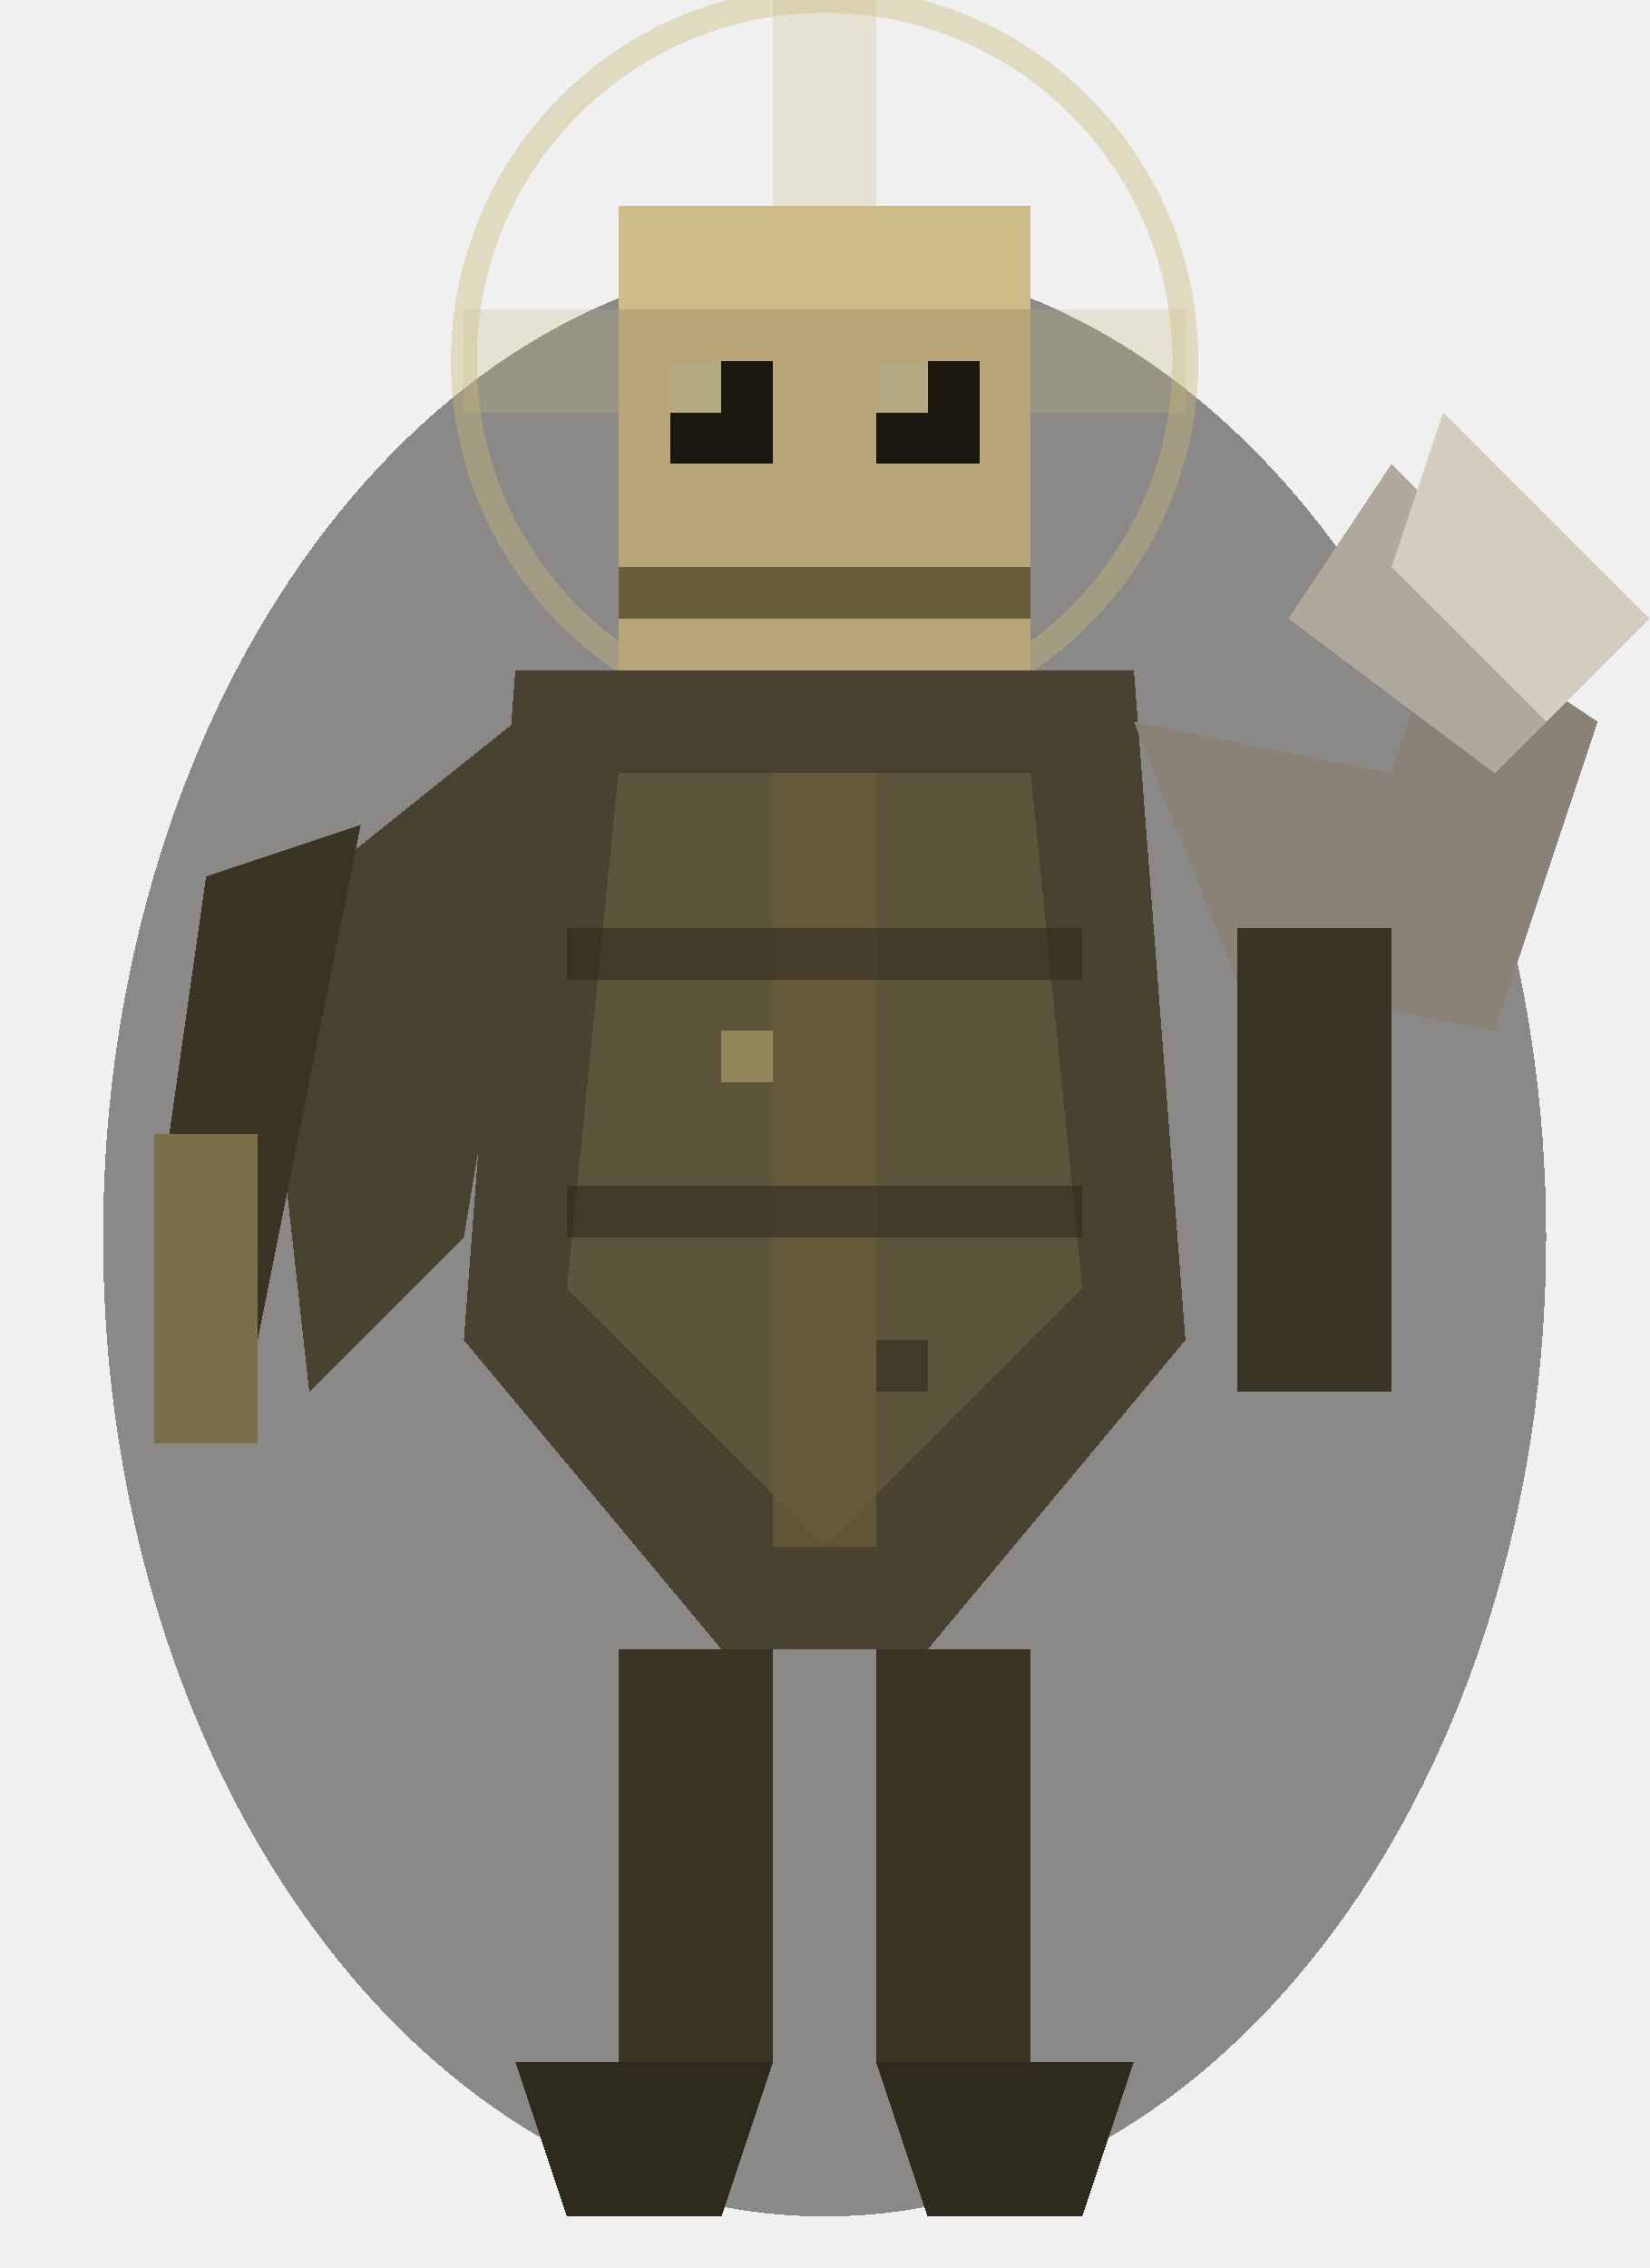
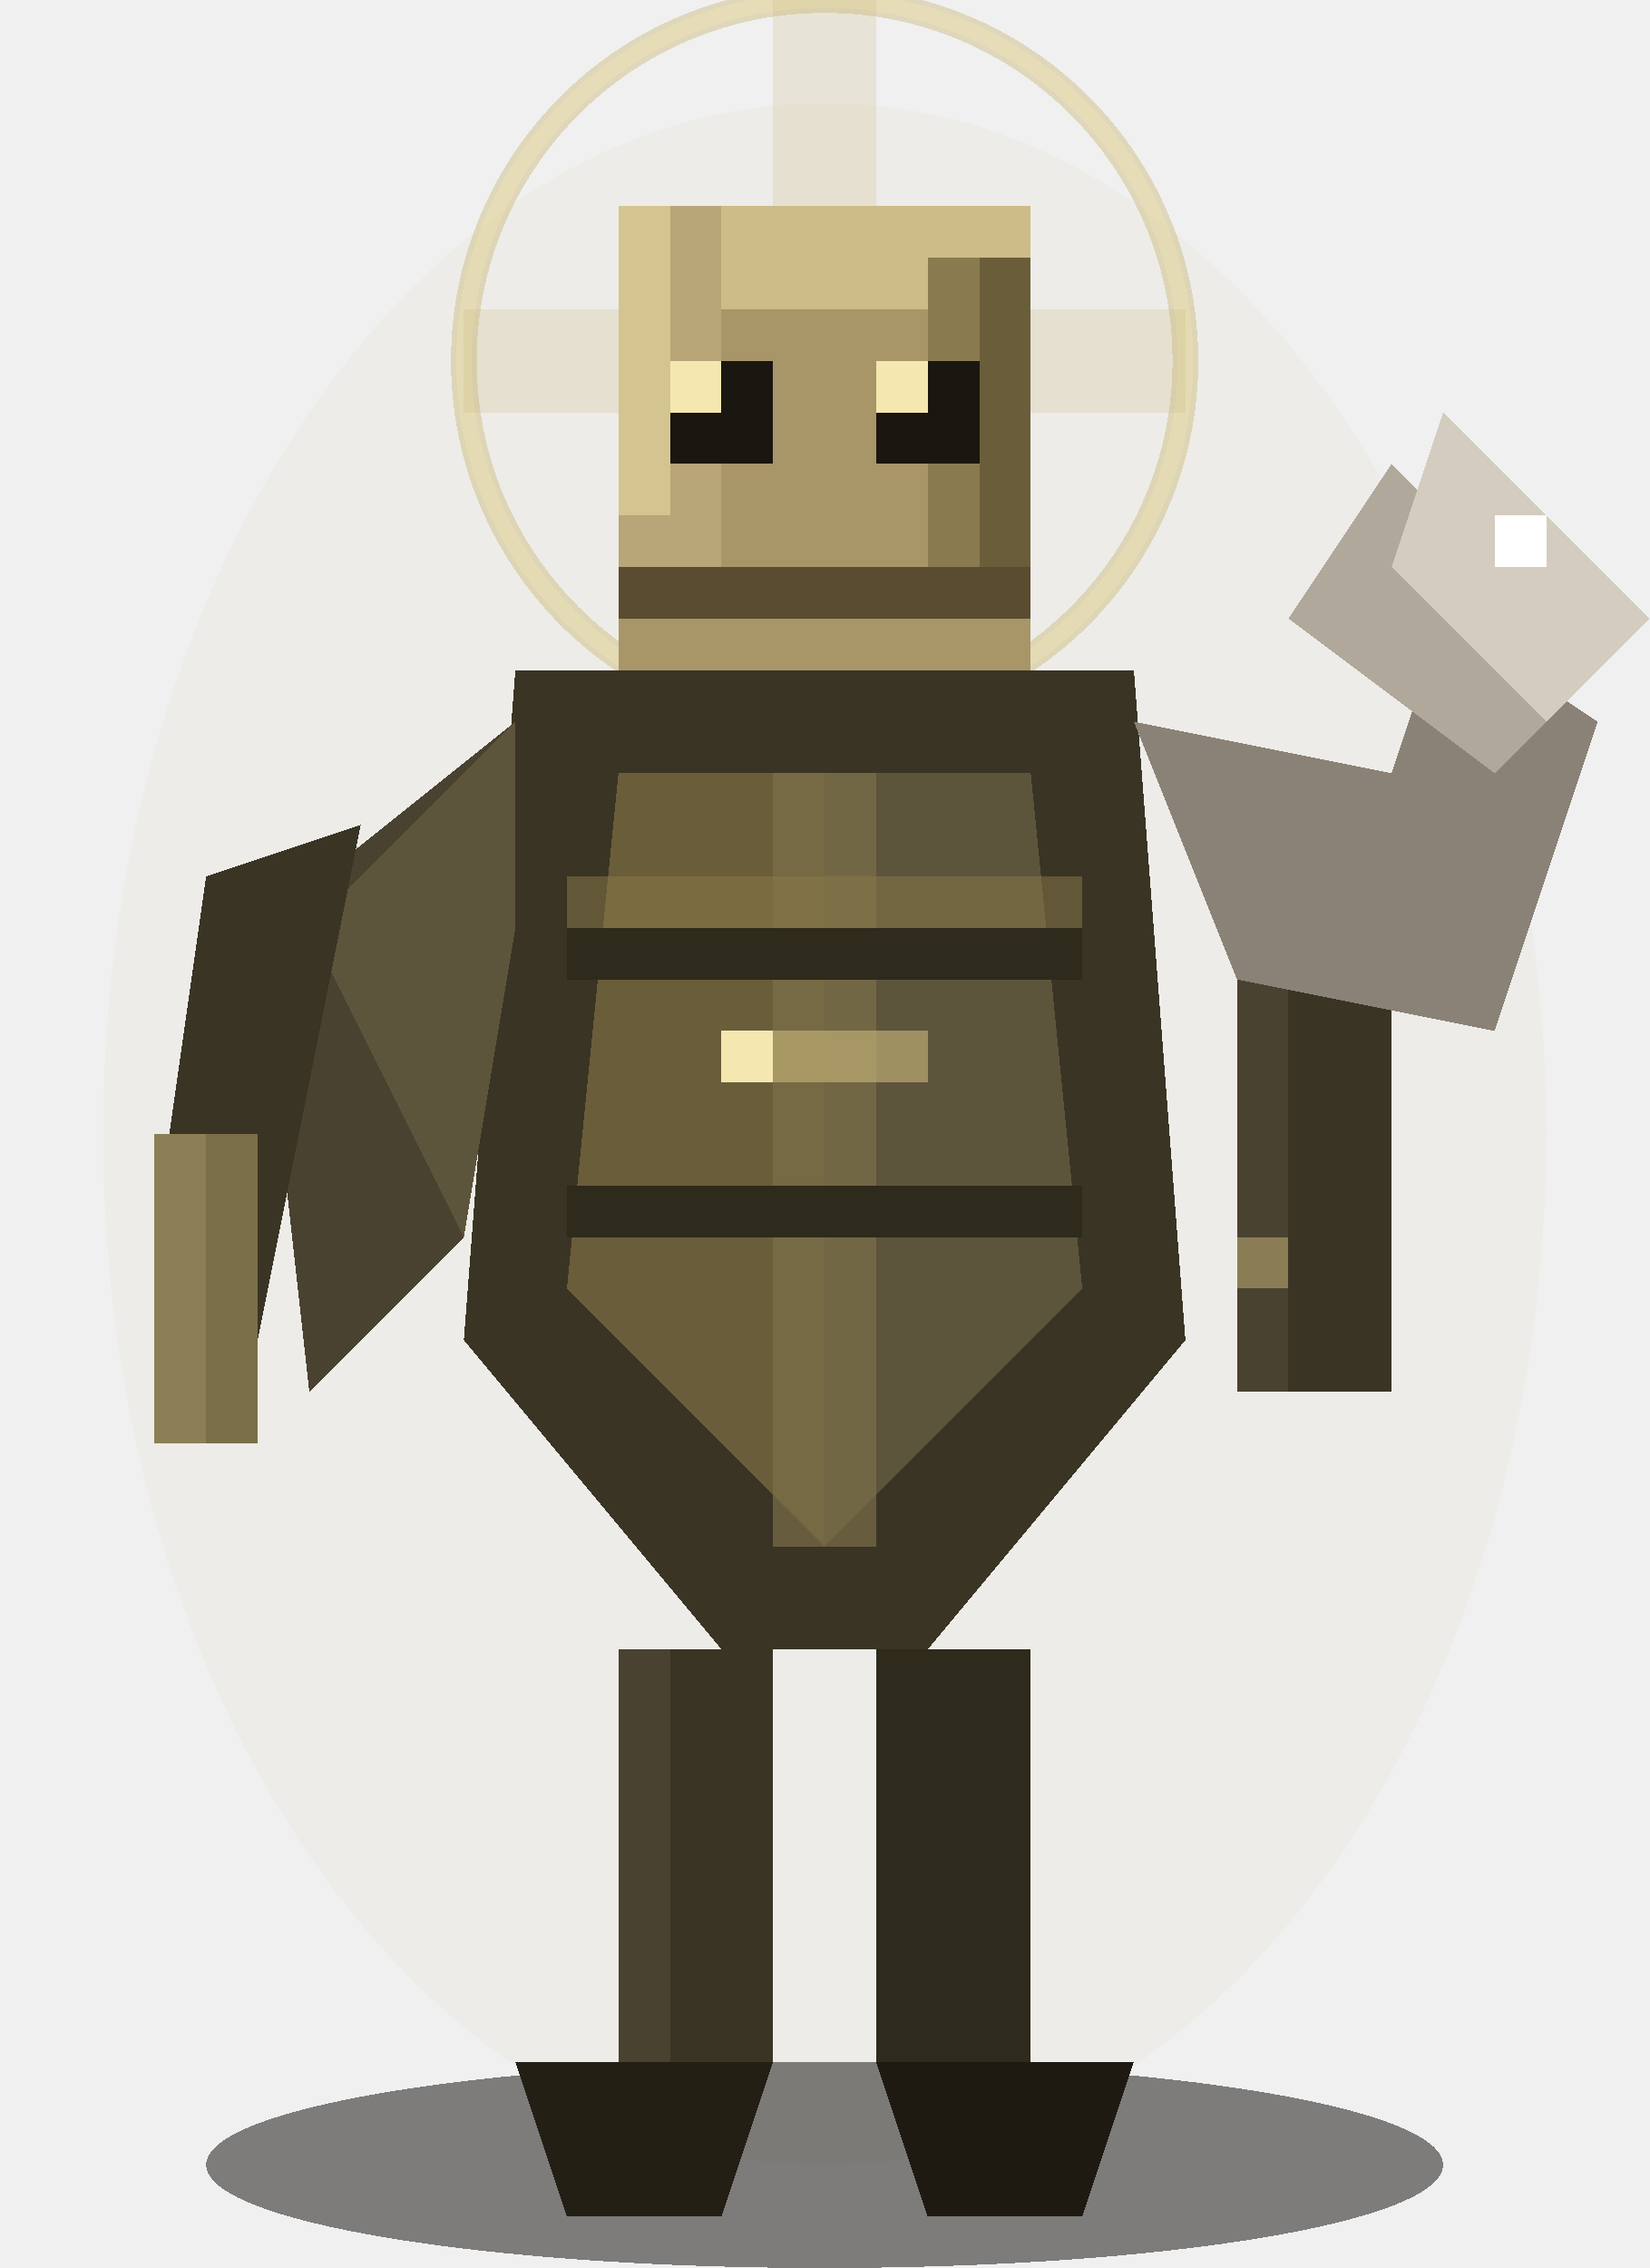
<svg xmlns="http://www.w3.org/2000/svg" viewBox="0 0 32 44" shape-rendering="crispEdges" preserveAspectRatio="xMidYMax meet" aria-label="Deathless Ascendant">
-   <ellipse cx="16" cy="24" rx="14" ry="19" fill="#0e0c08" opacity="0.45" />
-   <circle cx="16" cy="7" r="7" fill="none" stroke="#c9b87a" stroke-width="0.5" opacity="0.4" />
-   <rect x="15" y="0" width="2" height="14" fill="#c9b87a" opacity="0.25" />
-   <rect x="9" y="6" width="14" height="2" fill="#c9b87a" opacity="0.25" />
-   <rect x="12" y="4" width="8" height="9" fill="#b8a578" />
+   <ellipse cx="16" cy="22" rx="14" ry="20" fill="#c9b87a" opacity="0.07" />
+   <ellipse cx="16" cy="42" rx="12" ry="2" fill="#0a0805" opacity="0.5" />
+   <circle cx="16" cy="7" r="7" fill="none" stroke="#c9b87a" stroke-width="0.5" opacity="0.45" />
+   <circle cx="16" cy="7" r="7" fill="none" stroke="#f4e8b0" stroke-width="0.3" opacity="0.3" />
+   <rect x="15" y="0" width="2" height="14" fill="#c9b87a" opacity="0.22" />
+   <rect x="9" y="6" width="14" height="2" fill="#c9b87a" opacity="0.22" />
+   <rect x="12" y="4" width="8" height="9" fill="#a89568" />
  <rect x="12" y="4" width="8" height="2" fill="#cdbb88" />
+   <rect x="12" y="4" width="2" height="8" fill="#b8a578" />
+   <rect x="12" y="4" width="1" height="6" fill="#d4c490" />
+   <rect x="18" y="5" width="2" height="7" fill="#8a7a50" />
+   <rect x="19" y="5" width="1" height="7" fill="#6a5d3a" />
  <rect x="13" y="7" width="2" height="2" fill="#1a1610" />
  <rect x="17" y="7" width="2" height="2" fill="#1a1610" />
-   <rect x="13" y="7" width="1" height="1" fill="#f4e8b0" opacity="0.7" />
-   <rect x="17" y="7" width="1" height="1" fill="#f4e8b0" opacity="0.7" />
-   <rect x="12" y="11" width="8" height="1" fill="#6a5d3a" />
-   <polygon points="10,13 22,13 23,26 18,32 14,32 9,26" fill="#4a4230" />
+   <rect x="13" y="7" width="1" height="1" fill="#f4e8b0" />
+   <rect x="17" y="7" width="1" height="1" fill="#f4e8b0" />
+   <rect x="12" y="11" width="8" height="1" fill="#5a4c30" />
+   <polygon points="10,13 22,13 23,26 18,32 14,32 9,26" fill="#3a3424" />
  <polygon points="12,15 20,15 21,25 16,30 11,25" fill="#5d543c" />
-   <rect x="15" y="15" width="2" height="15" fill="#6a5d3a" opacity="0.7" />
-   <rect x="11" y="18" width="10" height="1" fill="#2e2a1c" opacity="0.6" />
-   <rect x="11" y="23" width="10" height="1" fill="#2e2a1c" opacity="0.6" />
+   <polygon points="12,15 16,15 16,30 11,25" fill="#6a5d3a" />
+   <rect x="15" y="15" width="2" height="15" fill="#7a6f48" opacity="0.7" />
+   <rect x="11" y="18" width="10" height="1" fill="#2e2a1c" />
+   <rect x="11" y="23" width="10" height="1" fill="#2e2a1c" />
+   <rect x="11" y="17" width="10" height="1" fill="#8a7a48" opacity="0.5" />
+   <rect x="14" y="20" width="4" height="1" fill="#c9b87a" opacity="0.6" />
+   <rect x="14" y="20" width="1" height="1" fill="#f4e8b0" />
  <polygon points="10,14 5,18 6,27 9,24 10,18" fill="#4a4230" />
+   <polygon points="10,14 6,18 9,24 10,18" fill="#5d543c" />
  <polygon points="4,17 7,16 5,26 3,24" fill="#3a3424" />
  <rect x="3" y="22" width="2" height="6" fill="#7a6f48" />
+   <rect x="3" y="22" width="1" height="6" fill="#8c7f56" />
+   <rect x="24" y="18" width="3" height="9" fill="#3a3424" />
+   <rect x="24" y="18" width="1" height="9" fill="#4a4230" />
  <polygon points="22,14 27,15 28,12 31,14 29,20 24,19" fill="#8a8276" />
  <polygon points="27,9 31,13 29,15 25,12" fill="#b0a89a" />
  <polygon points="28,8 32,12 30,14 27,11" fill="#d4ccbe" />
-   <rect x="24" y="18" width="3" height="9" fill="#3a3424" />
+   <rect x="29" y="10" width="1" height="1" fill="#ffffff" />
  <rect x="12" y="32" width="3" height="8" fill="#3a3424" />
-   <rect x="17" y="32" width="3" height="8" fill="#3a3424" />
-   <polygon points="10,40 15,40 14,43 11,43" fill="#2e2a1c" />
-   <polygon points="17,40 22,40 21,43 18,43" fill="#2e2a1c" />
-   <rect x="14" y="20" width="1" height="1" fill="#c9b87a" opacity="0.5" />
-   <rect x="17" y="26" width="1" height="1" fill="#2e2a1c" opacity="0.6" />
+   <rect x="12" y="32" width="1" height="8" fill="#4a4230" />
+   <rect x="17" y="32" width="3" height="8" fill="#2e2a1c" />
+   <polygon points="10,40 15,40 14,43 11,43" fill="#241f15" />
+   <polygon points="17,40 22,40 21,43 18,43" fill="#1e1a12" />
+   <rect x="14" y="20" width="1" height="1" fill="#f4e8b0" opacity="0.6" />
+   <rect x="24" y="24" width="1" height="1" fill="#c9b87a" opacity="0.5" />
</svg>
